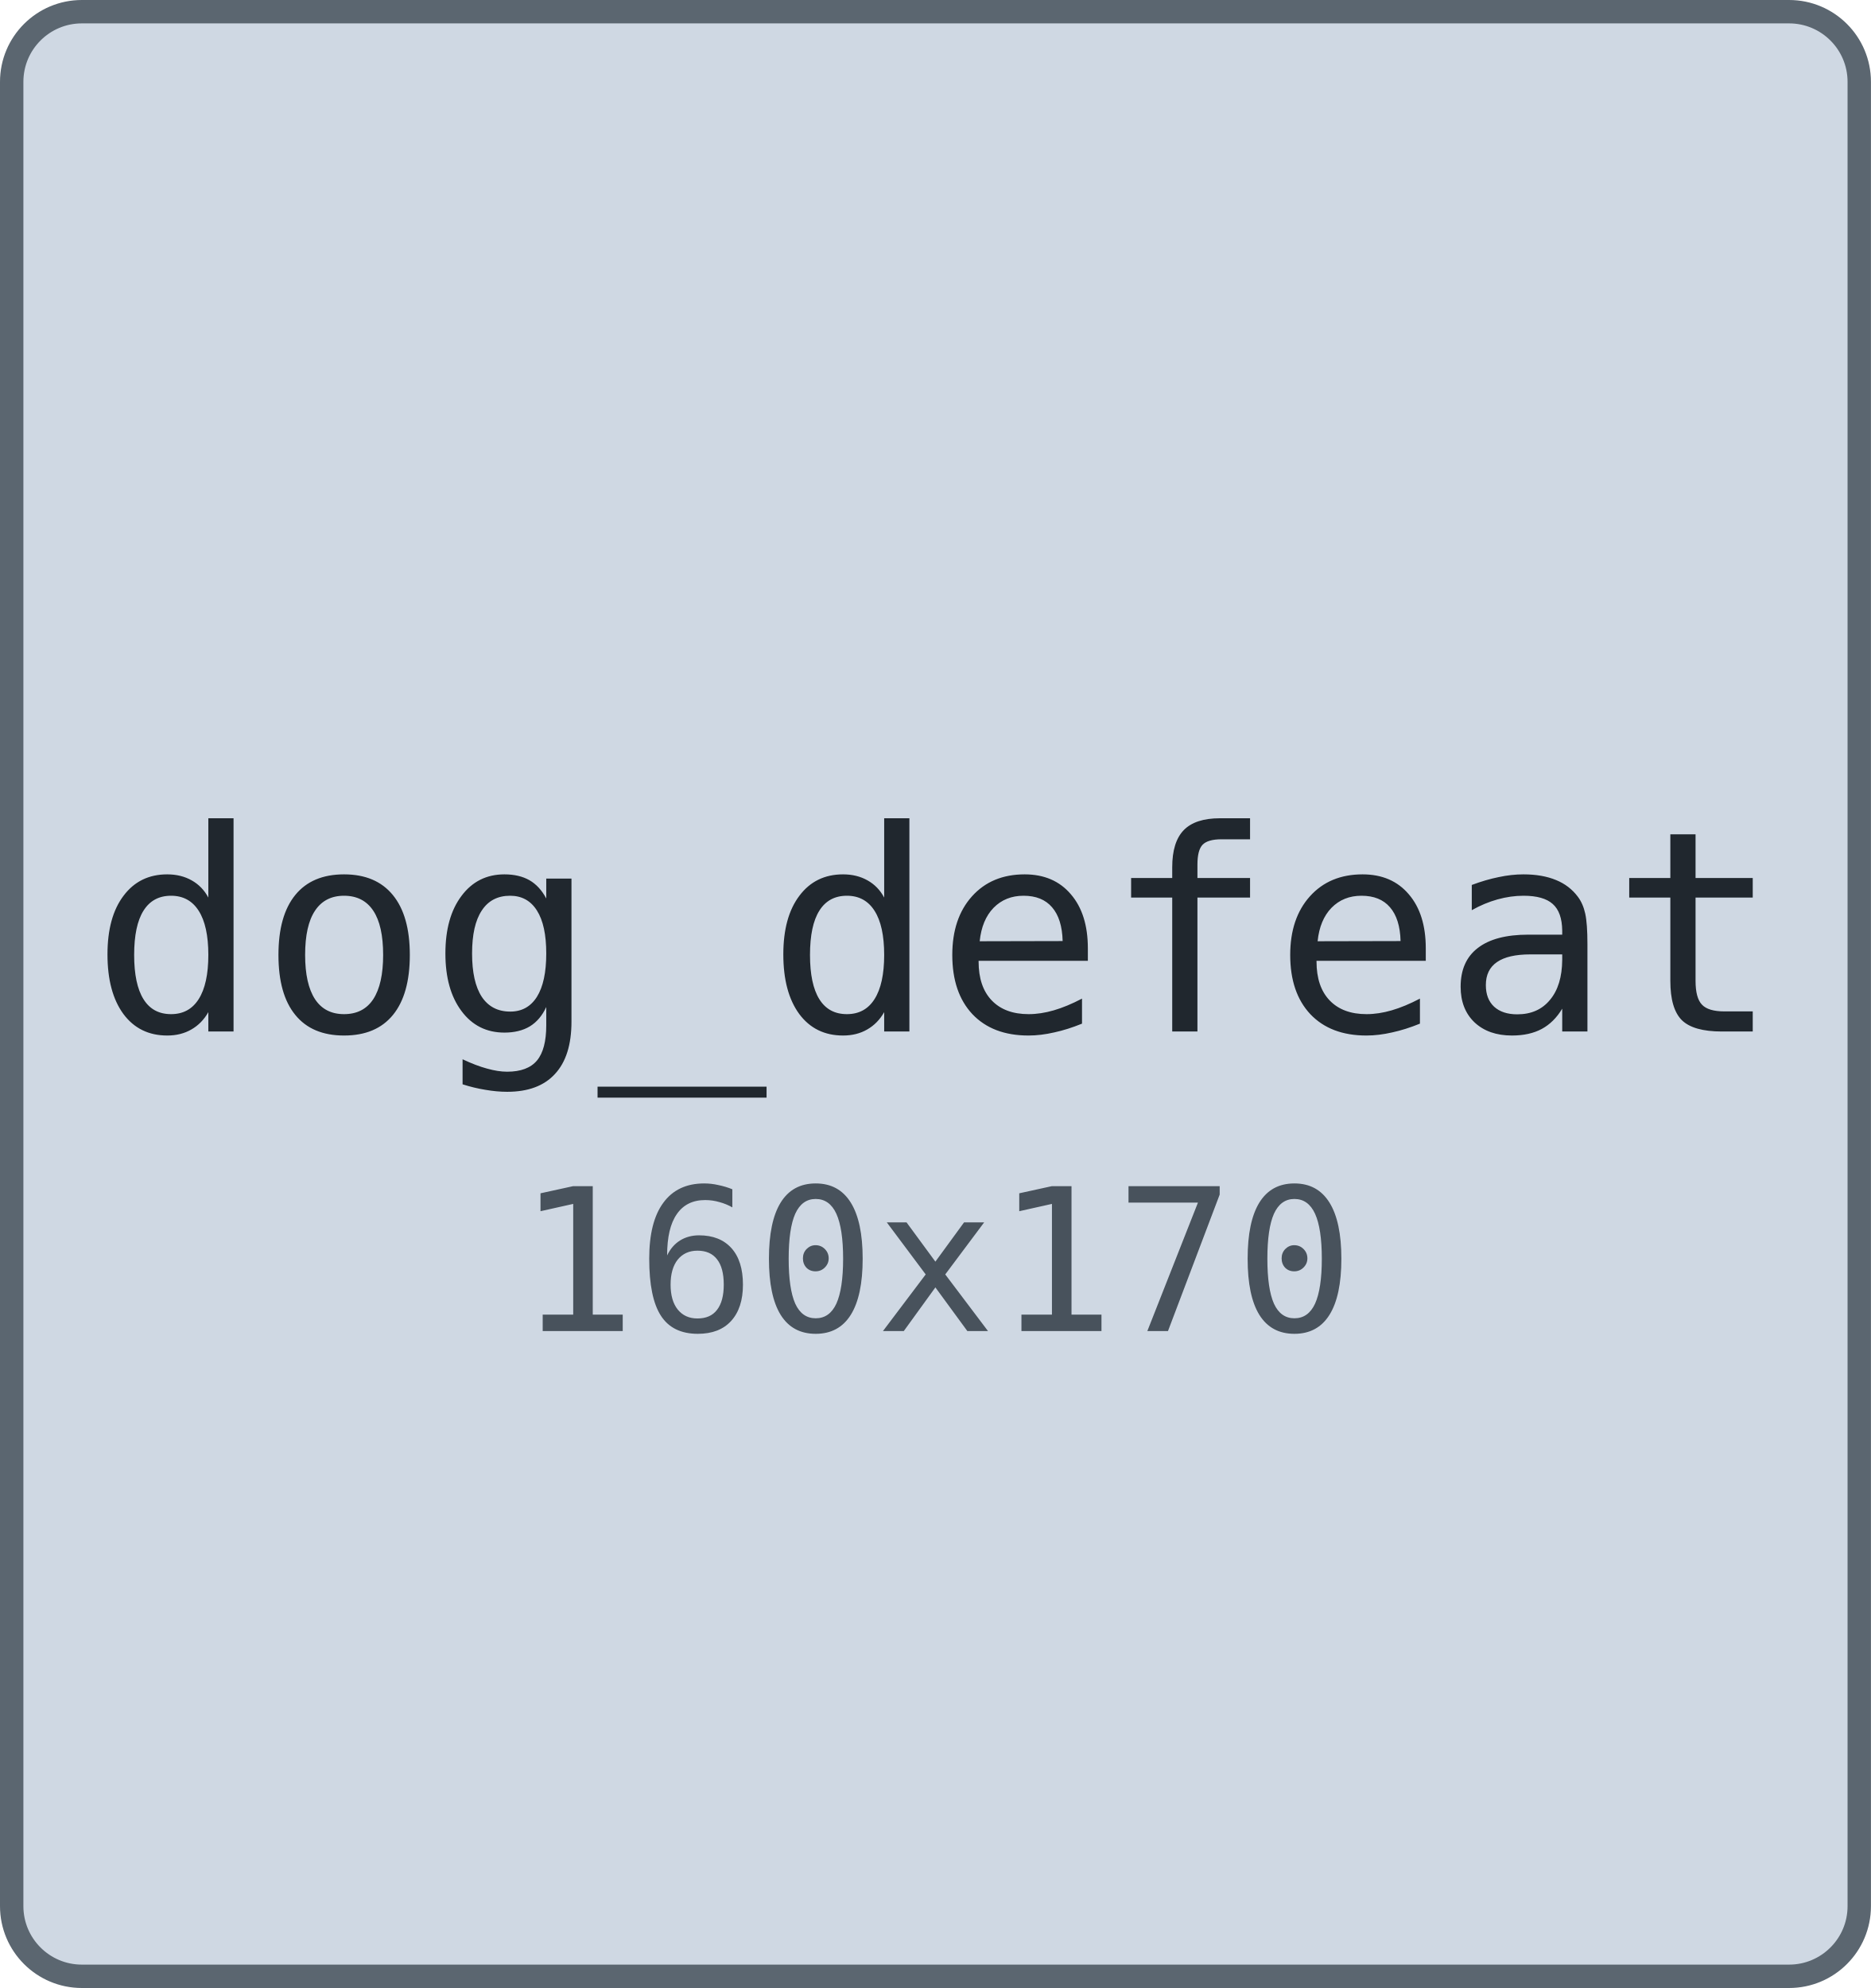
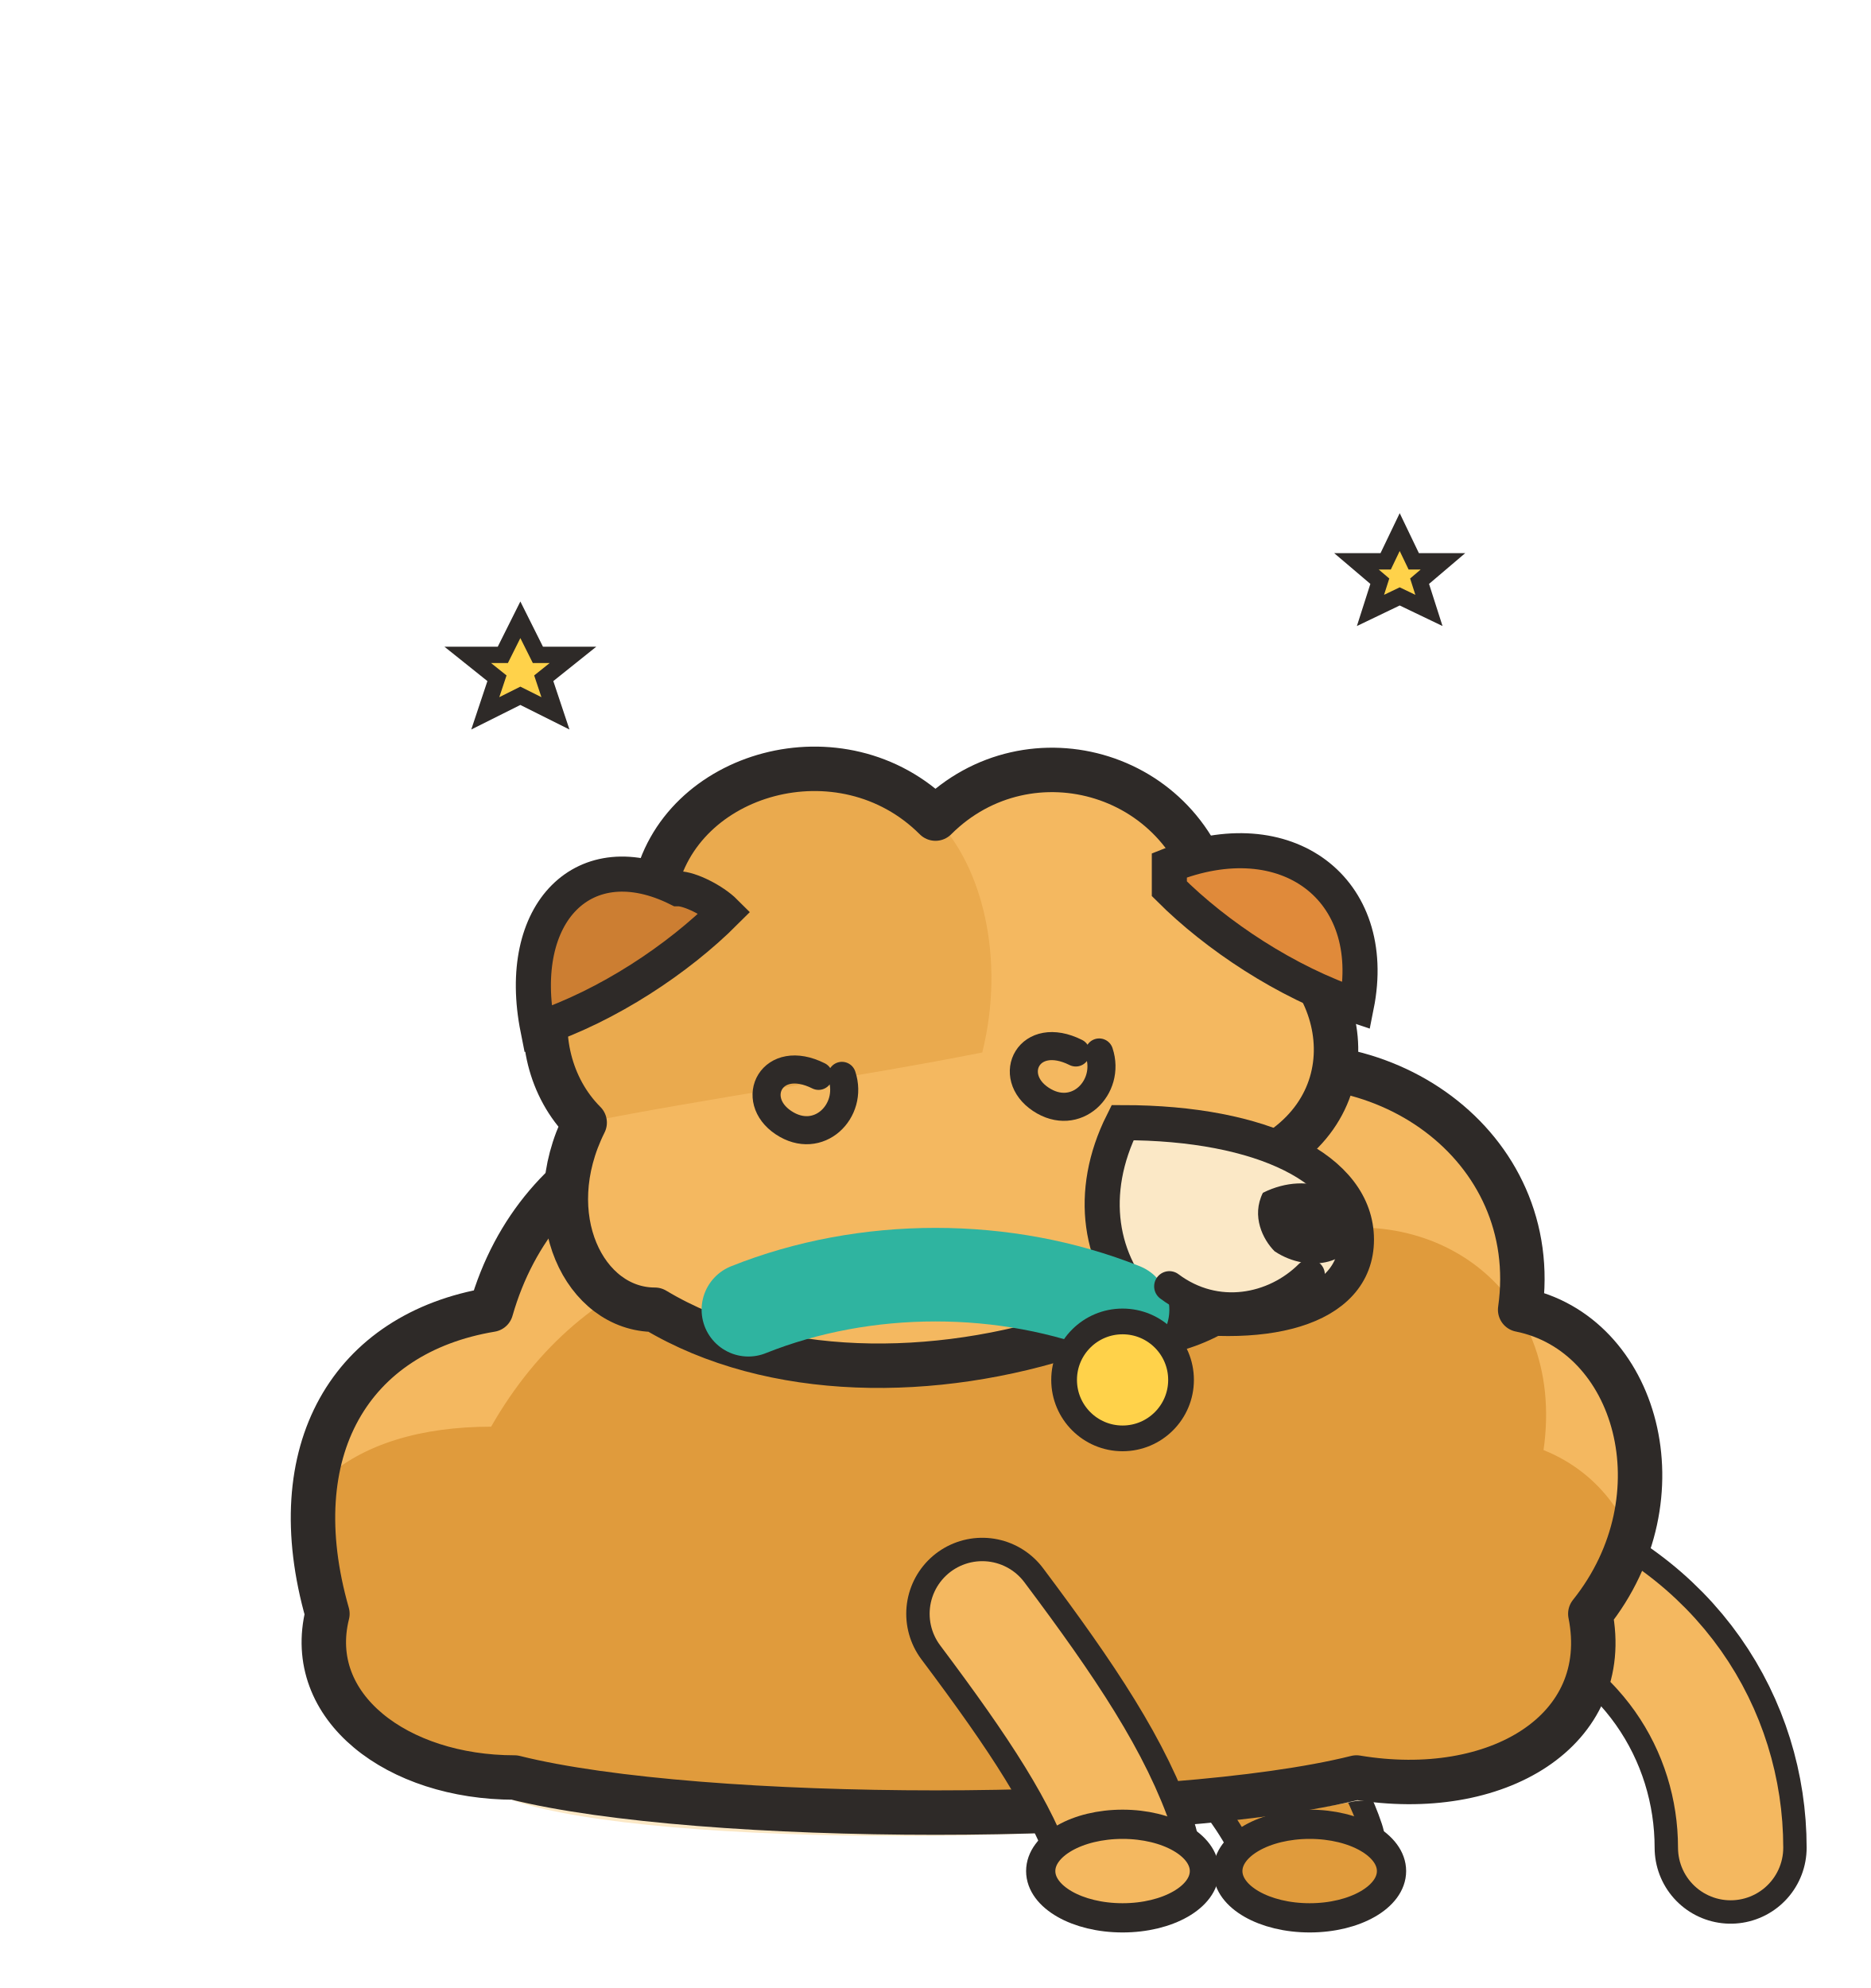
<svg xmlns="http://www.w3.org/2000/svg" width="160" height="170" viewBox="0 0 160 170">
-   <rect x="1" y="1" width="158" height="168" rx="6" fill="#cfd8e3" stroke="#5b6670" stroke-width="2" />
-   <text x="80" y="81.4" font-family="monospace" font-size="24" fill="#20272e" text-anchor="middle" dominant-baseline="middle">dog_defeat</text>
-   <text x="80" y="109" font-family="monospace" font-size="17" fill="#48525c" text-anchor="middle" dominant-baseline="middle">160x170</text>
+   <defs>
+     <clipPath id="clip-body-def">
+       <path d="M 28,138 C 24,124 30,114 42,112 C 46,98 60,92 74,96 C 78,84 94,82 104,92 C 118,88 132,98 130,112 C 140,114 144,128 136,138 C 138,148 128,154 116,152 C 100,156 60,156 44,152 C 34,152 26,146 28,138 Z" />
+     </clipPath>
+   </defs>
+   <g fill="none" stroke-linecap="round">
+     <path d="M 130,134 C 142,138 148,148 148,158" stroke="#2E2A28" stroke-width="13" />
+     <path d="M 130,134 C 142,138 148,148 148,158" stroke="#F4B860" stroke-width="9" />
+   </g>
+   <g fill="none" stroke-linecap="round">
+     <path d="M 96,138 C 104,146 110,152 112,158" stroke="#2E2A28" stroke-width="13" />
+     <path d="M 96,138 C 104,146 110,152 112,158" stroke="#E09B3C" stroke-width="9" />
+   </g>
+   <ellipse cx="112" cy="160" rx="7" ry="4" fill="#E09B3C" stroke="#2E2A28" stroke-width="2.5" />
+   <path d="M 28,138 C 24,124 30,114 42,112 C 46,98 60,92 74,96 C 78,84 94,82 104,92 C 118,88 132,98 130,112 C 140,114 144,128 136,138 C 138,148 128,154 116,152 C 100,156 60,156 44,152 C 34,152 26,146 28,138 Z" fill="#F4B860" />
+   <path d="M 40,152 C 42,142 54,138 70,140 C 92,142 116,142 132,140 C 136,148 128,154 116,154 C 96,158 56,158 44,154 C 42,153 41,152 40,152 Z" fill="#FBE8C6" />
+   <g clip-path="url(#clip-body-def)">
+     <path d="M 24,140 C 22,128 30,122 42,122 C 50,108 64,104 78,108 C 84,96 100,96 110,106 C 122,102 134,110 132,124 C 142,128 144,142 134,150 C 120,156 40,156 30,150 C 26,148 24,144 24,140 Z" fill="#E09B3C" />
+   </g>
+   <path d="M 28,138 C 24,124 30,114 42,112 C 46,98 60,92 74,96 C 78,84 94,82 104,92 C 118,88 132,98 130,112 C 140,114 144,128 136,138 C 138,148 128,154 116,152 C 100,156 60,156 44,152 C 34,152 26,146 28,138 Z" fill="none" stroke="#2E2A28" stroke-width="3.8" stroke-linejoin="round" />
+   <g fill="none" stroke-linecap="round">
+     <path d="M 84,138 C 90,146 94,152 96,158" stroke="#2E2A28" stroke-width="13" />
+     <path d="M 84,138 C 90,146 94,152 96,158" stroke="#F4B860" stroke-width="9" />
+   </g>
+   <ellipse cx="96" cy="160" rx="7" ry="4" fill="#F4B860" stroke="#2E2A28" stroke-width="2.5" />
+   <path d="M 56,112 C 50,112 46,104 50,96 C 44,90 46,78 56,76 C 58,66 72,62 80,70 C 88,62 102,66 104,78 C 114,80 118,92 110,98 C 112,108 104,116 92,114 C 80,118 66,118 56,112 Z" fill="#F4B860" />
+   <path d="M 50,96 C 44,90 46,78 56,76 C 58,66 72,62 80,70 C 84,74 86,82 84,90 C 74,92 60,94 50,96 Z" fill="#E09B3C" opacity="0.5" />
+   <path d="M 56,112 C 50,112 46,104 50,96 C 44,90 46,78 56,76 C 58,66 72,62 80,70 C 88,62 102,66 104,78 C 114,80 118,92 110,98 C 112,108 104,116 92,114 C 80,118 66,118 56,112 Z" fill="none" stroke="#2E2A28" stroke-width="3.8" stroke-linejoin="round" />
+   <path d="M 96,96 C 108,96 116,100 116,106 C 116,112 108,114 98,112 C 94,108 93,102 96,96 Z" fill="#FBE8C6" stroke="#2E2A28" stroke-width="3" />
+   <path d="M 58,76 C 50,72 44,78 46,88 C 52,86 58,82 62,78 C 61,77 59,76 58,76 Z" fill="#CC7E32" stroke="#2E2A28" stroke-width="3" />
+   <path d="M 100,74 C 110,70 118,76 116,86 C 110,84 104,80 100,76 C 100,75 100,74 100,74 Z" fill="#E08A3A" stroke="#2E2A28" stroke-width="3" />
+   <path d="M 64,112 C 74,108 86,108 96,112" fill="none" stroke="#2FB4A0" stroke-width="8" stroke-linecap="round" />
+   <circle cx="96" cy="118" r="5" fill="#FFD24A" stroke="#2E2A28" stroke-width="2.2" />
+   <path d="M 108,102 C 112,100 116,102 116,105 C 116,108 112,109 109,107 C 108,106 107,104 108,102 Z" fill="#2E2A28" />
+   <path d="M 70,92 C 66,90 64,94 67,96 C 70,98 73,95 72,92" fill="none" stroke="#2E2A28" stroke-width="2.4" stroke-linecap="round" />
+   <path d="M 92,90 C 88,88 86,92 89,94 C 92,96 95,93 94,90" fill="none" stroke="#2E2A28" stroke-width="2.4" stroke-linecap="round" />
+   <path d="M 100,110 C 104,113 109,112 112,109" fill="none" stroke="#2E2A28" stroke-width="2.6" stroke-linecap="round" />
+   <g fill="#FFD24A" stroke="#2E2A28" stroke-width="1.4">
+     <path d="M 40,56 l 3,0 l 1.5,-3 l 1.5,3 l 3,0 l -2.5,2 l 1,3 l -3,-1.5 l -3,1.5 l 1,-3 z" />
+     <path d="M 116,48 l 2.5,0 l 1.2,-2.5 l 1.2,2.5 l 2.5,0 l -2,1.7 l 0.8,2.5 l -2.5,-1.2 l -2.5,1.2 l 0.8,-2.5 z" />
+   </g>
</svg>
